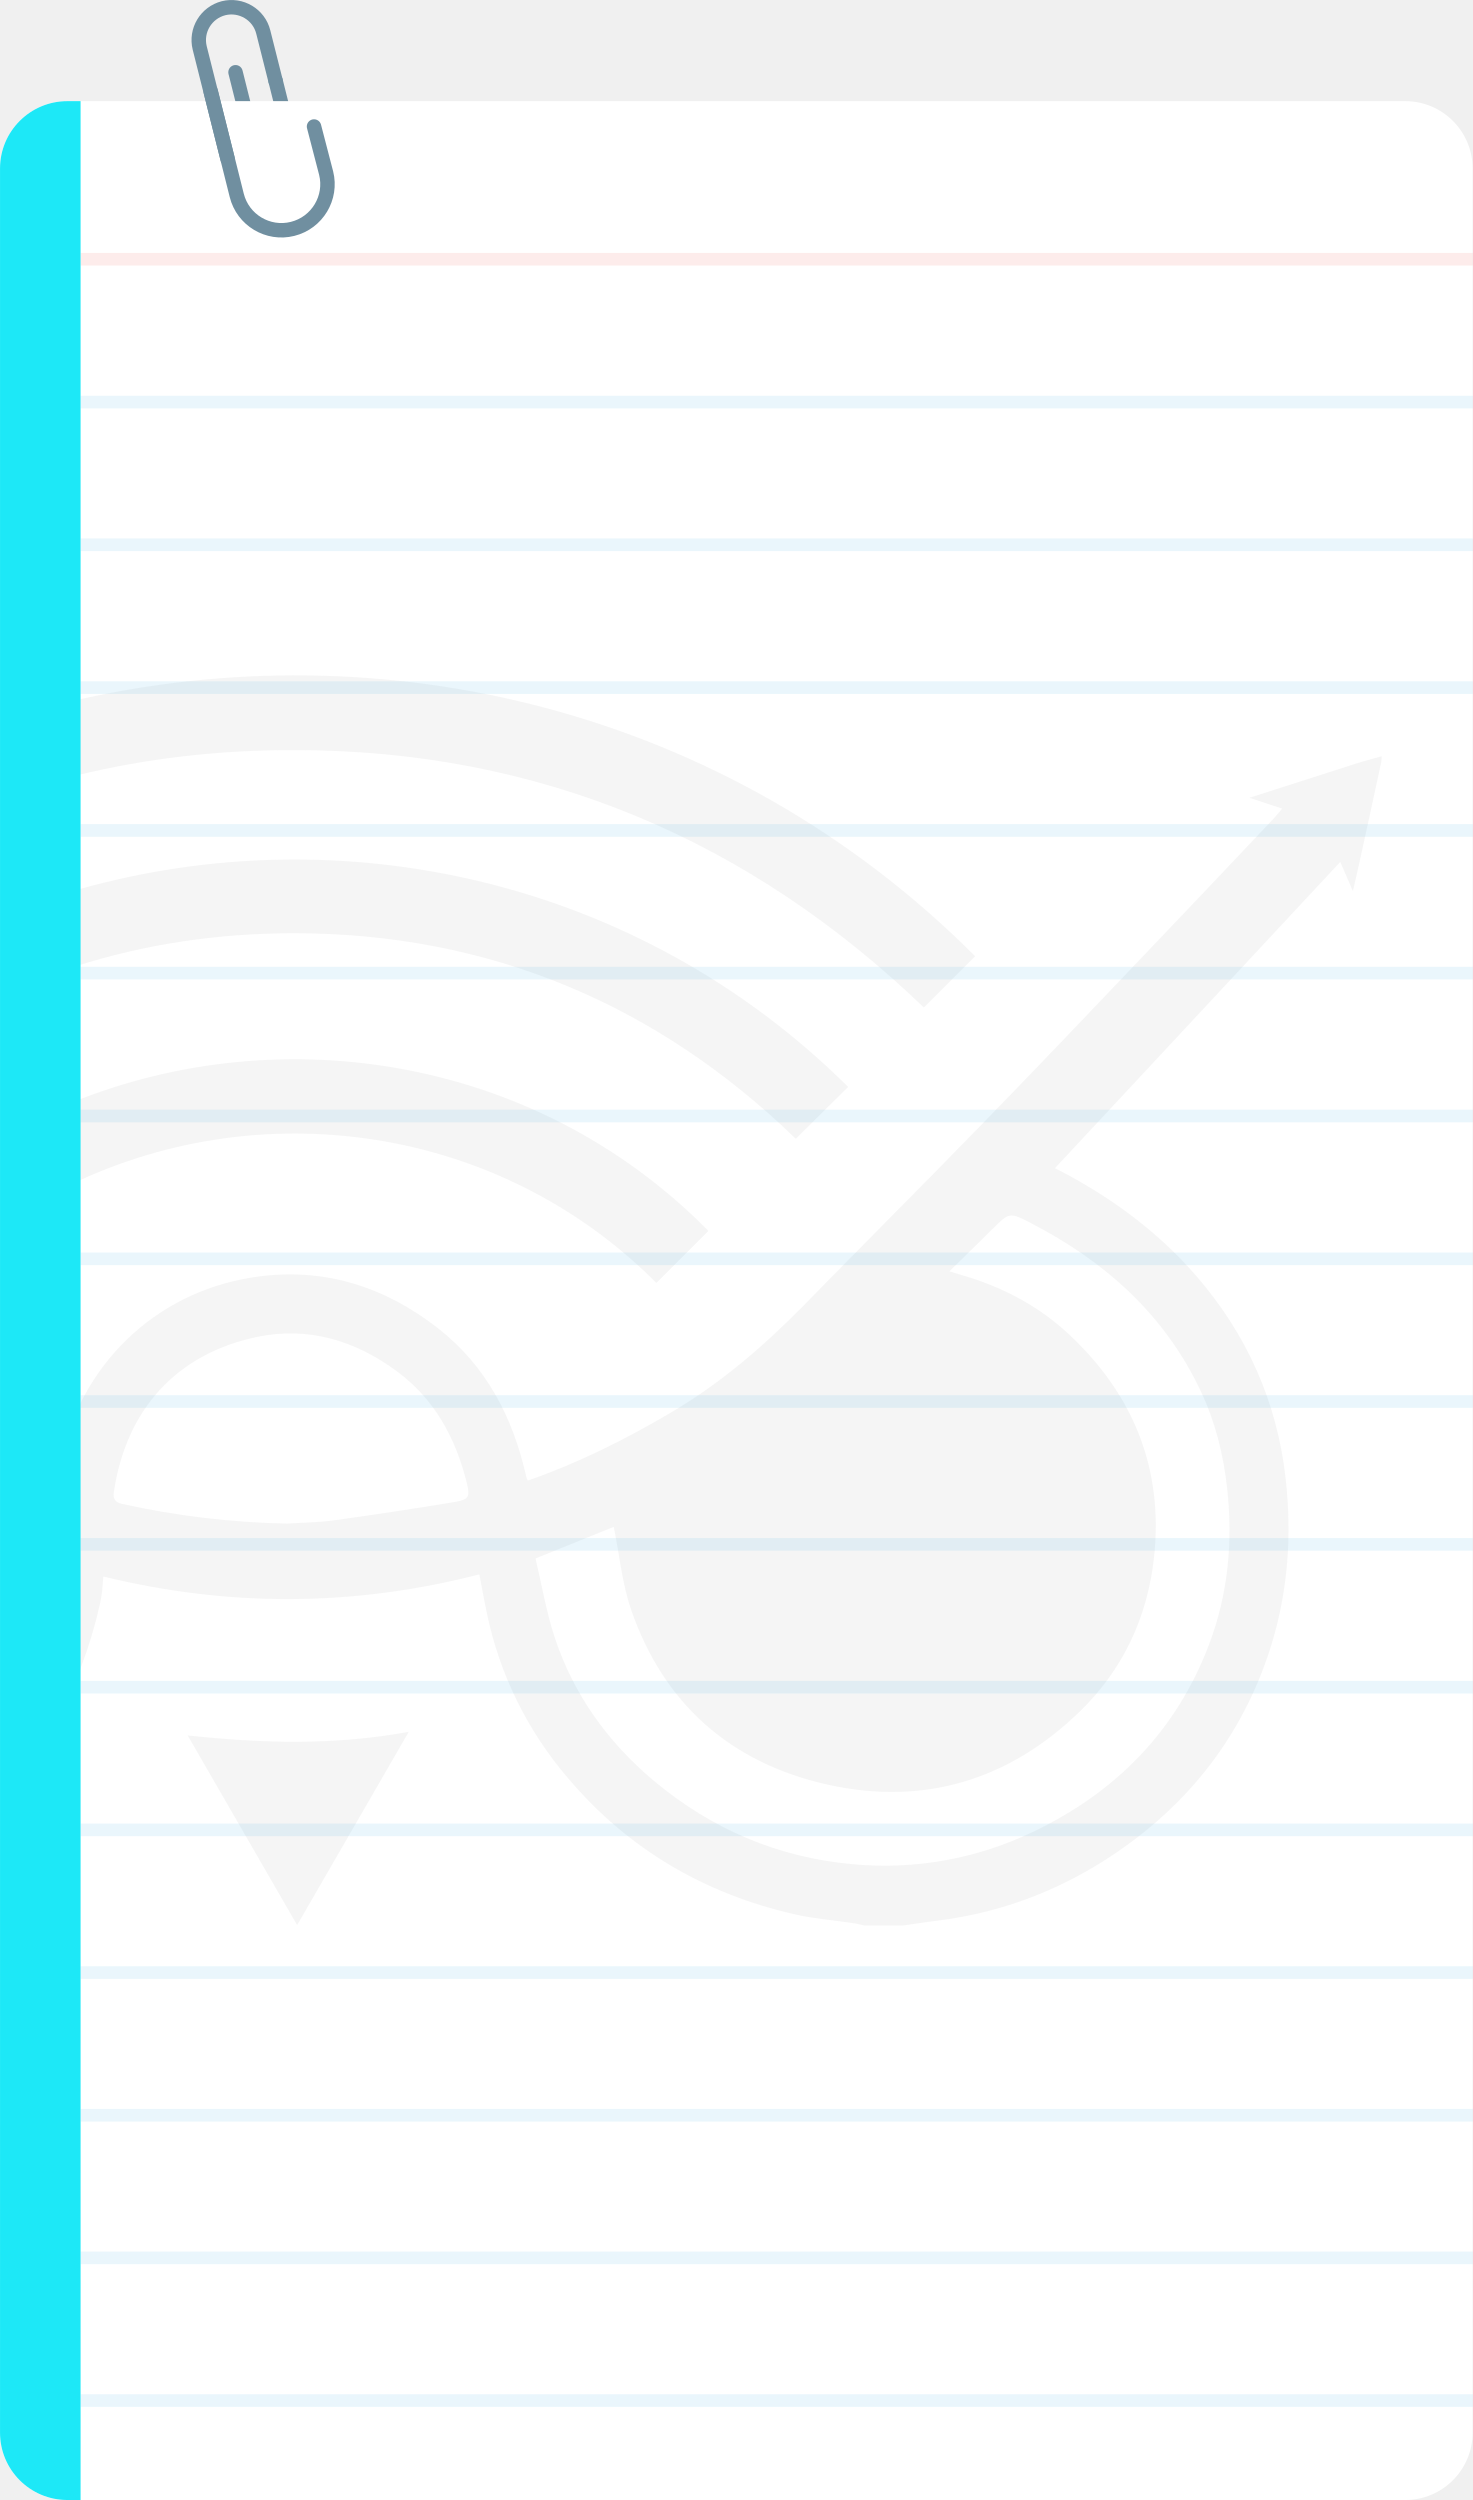
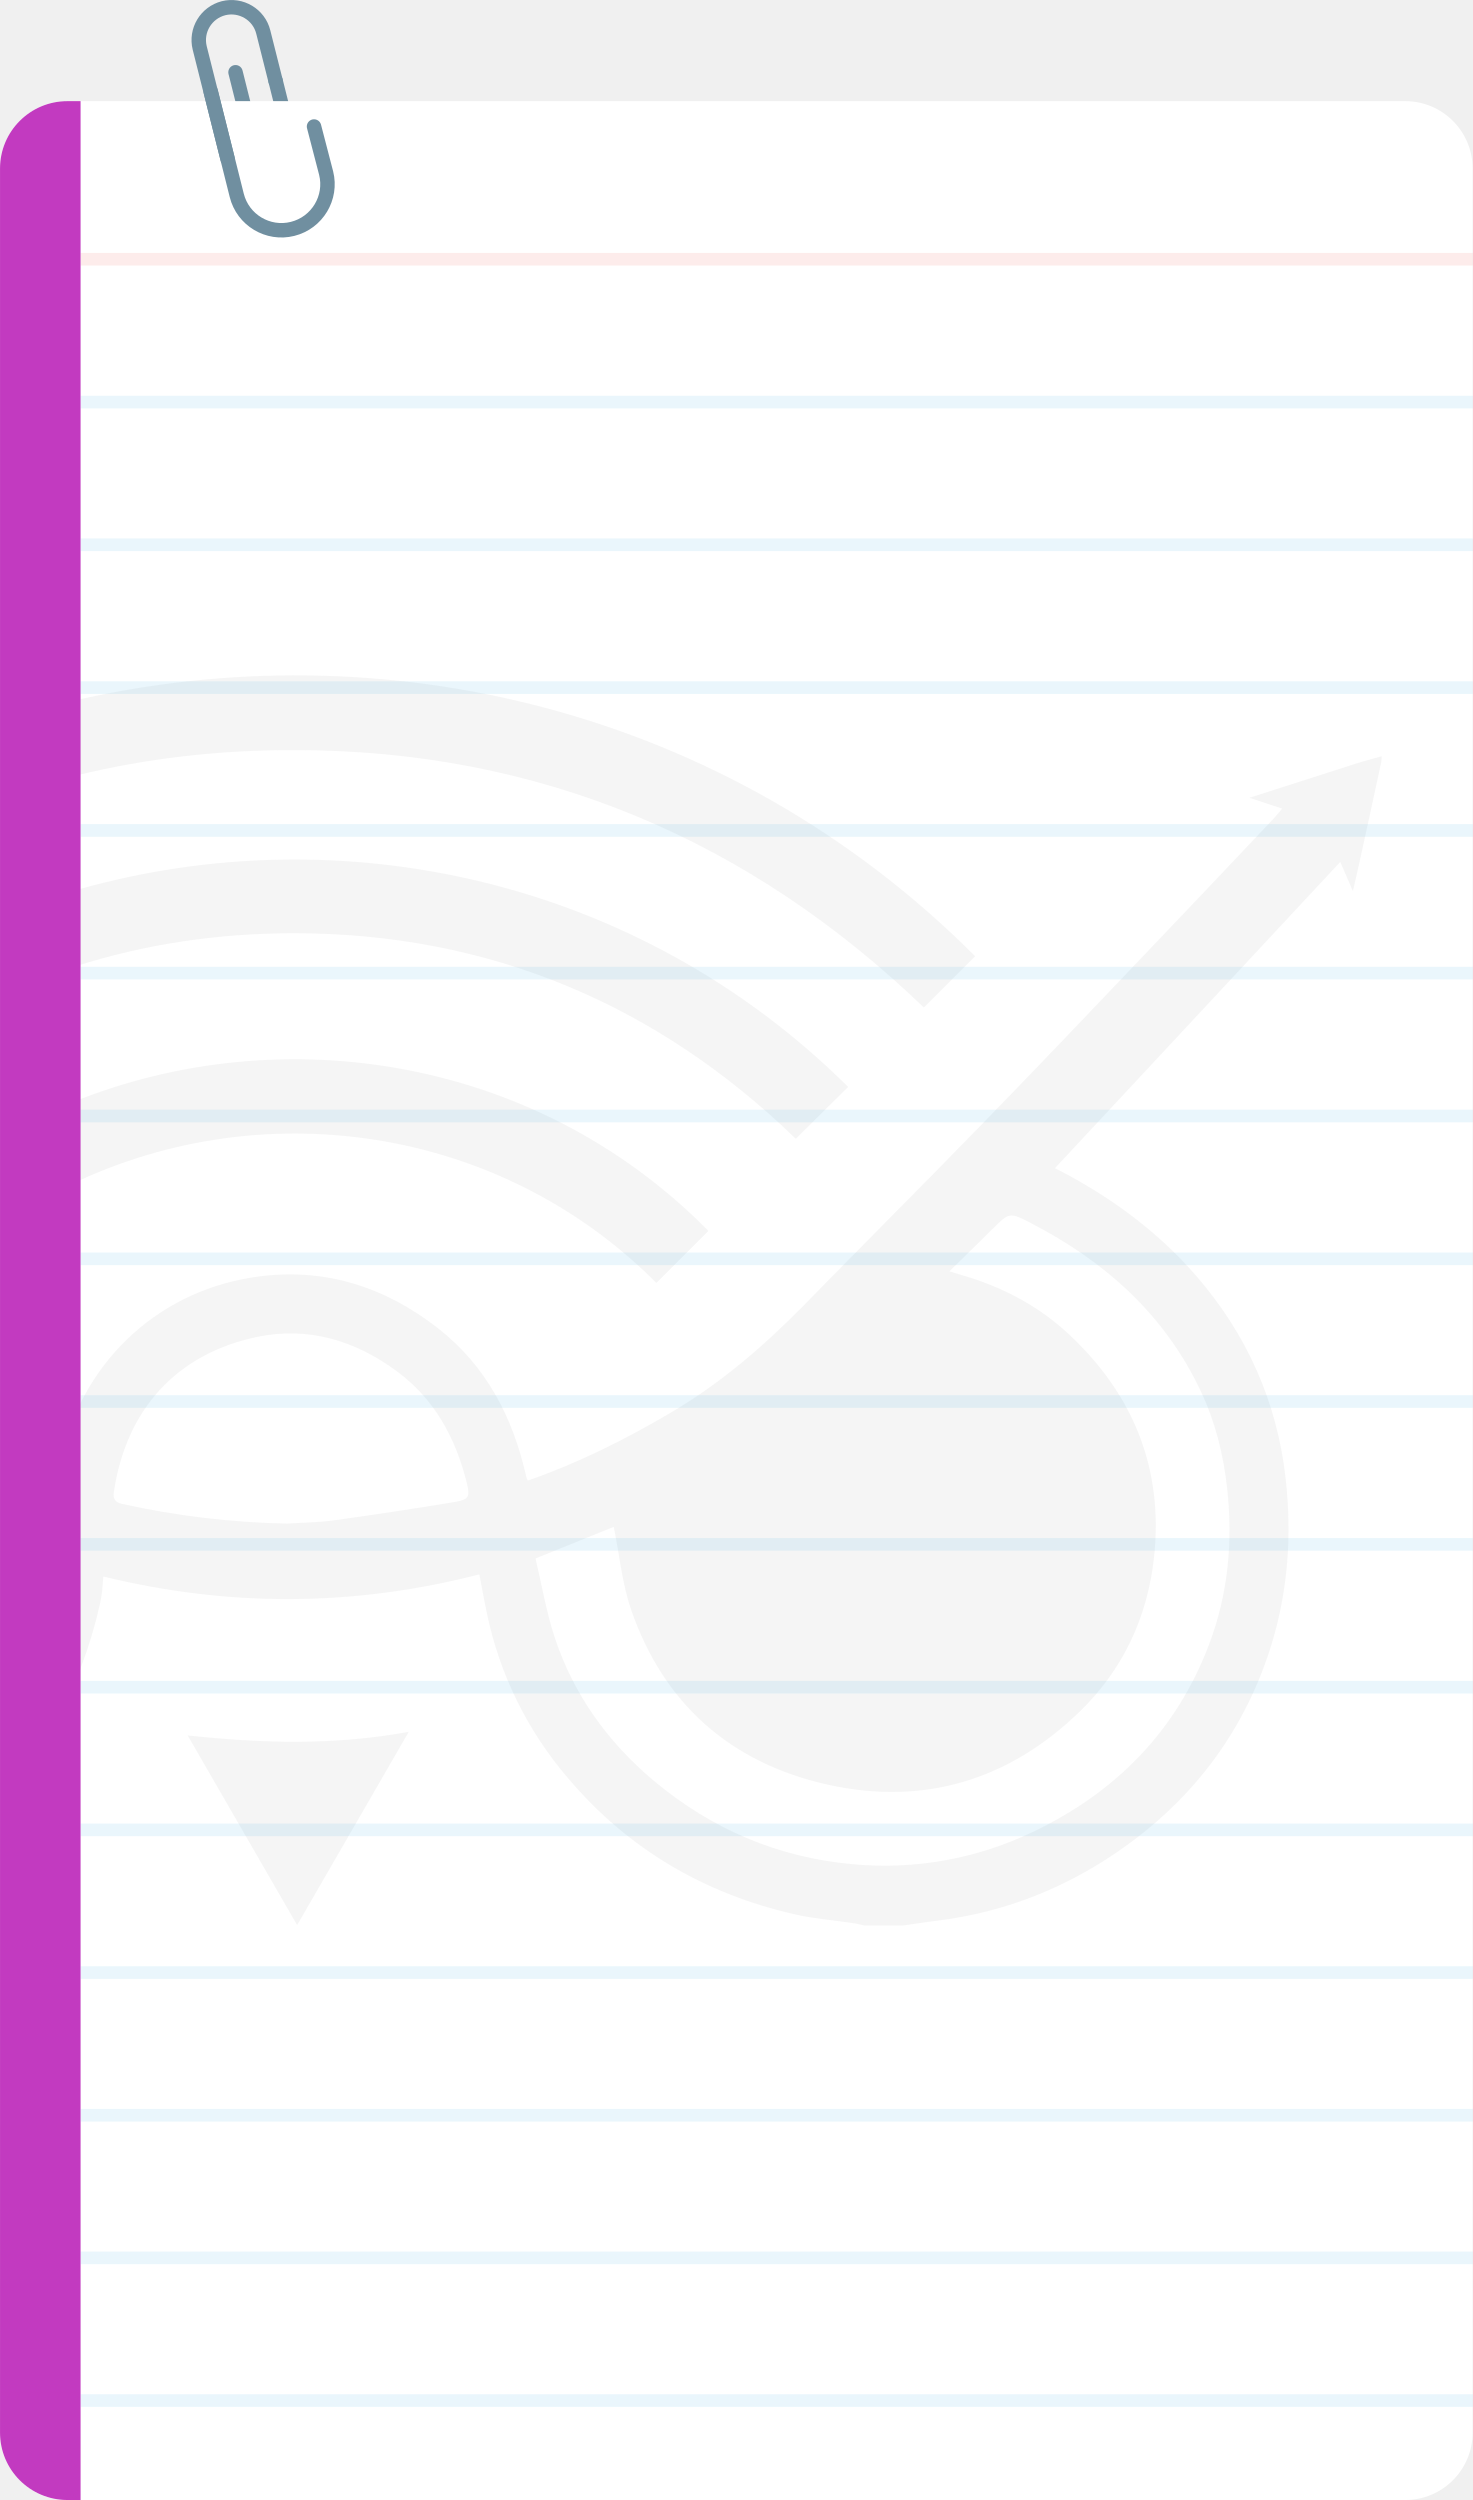
<svg xmlns="http://www.w3.org/2000/svg" preserveAspectRatio="none" version="1.1" id="Layer_1" x="0px" y="0px" viewBox="0 0 815.5 1384.3" style="enable-background:new 0 0 815.5 1384.3;" xml:space="preserve">
  <style type="text/css">
	.st0{fill:none;stroke:#708FA0;stroke-width:8;stroke-linecap:round;stroke-miterlimit:10;}
	.st1{fill:#FFFFFF;}
	.st2{opacity:5.000000e-02;}
	.st3{fill:#282828;}
	.st4{opacity:0.1;fill:none;stroke:#EF4230;stroke-width:7;stroke-miterlimit:10;enable-background:new    ;}
	.st5{opacity:0.1;fill:none;stroke:#26A6E0;stroke-width:7;stroke-miterlimit:10;enable-background:new    ;}
- 	.st6{fill:#1DE8F7;}
+ 	.st6{fill:#c23ac0;}
</style>
  <g id="Group_543" transform="translate(-111 -266.16)">
    <g id="Group_542">
      <g id="Group_303" transform="translate(2601.614 1431.667)">
        <line id="Line_103" class="st0" x1="-2338" y1="-1120.7" x2="-2329.8" y2="-1087.9" />
        <path id="Path_459" class="st0" d="M-2330.9-1092.1l1.9,7.8c1.4,5.4-1.9,10.9-7.4,12.3l0,0c-5.4,1.4-10.9-1.9-12.3-7.4l0,0     l-1.9-7.8l-9.6-38.3" />
        <path id="Rectangle_27" class="st1" d="M-2453.3-1109.5h740.8c20.6,0,37.3,16.7,37.3,37.3V181.5c0,20.6-16.7,37.3-37.3,37.3     h-740.8c-20.6,0-37.3-16.7-37.3-37.3v-1253.7C-2490.6-1092.8-2473.9-1109.5-2453.3-1109.5z" />
        <g>
          <g>
            <g>
              <g>
                <g id="Mask_Group_1" transform="translate(0 -40)">
                  <g id="Group_3" transform="translate(-3070.983 659.545)" class="st2">
                    <path class="st3" d="M1331.1-1362.2c-19.1,6.1-38.3,12.3-58.9,18.9l18.1,6c-1.9,2.3-3.1,3.8-4.4,5.2           c-24,25.4-48,50.8-72.2,76.1c-29.3,30.8-58.6,61.6-88.3,92.1c-33.1,34.1-66.8,67.7-100,101.7c-22.2,22.6-46,43.1-73.5,59.3           c-25.3,14.9-51.4,28-79.3,37.7c-0.3-0.6-0.6-1.3-0.8-2c-7.3-32.7-22-61.3-48.8-82.3c-30.3-23.7-64.8-34.3-103-28.2           c-54.4,8.6-95.5,49.1-106.4,102.8c-0.8,3.9-1.7,7.6-2.7,11.7c-1.6-0.5-3.2-1.1-4.8-1.7c1,38.2,2.9,76.4,4.5,114.6           c0.3,6.1,0.5,12.2,0.6,18.3c11-19.6,19.1-41.1,24.4-64.4c0.6-2.5,1-5.1,1.3-7.6s0.4-5,0.7-8.1           c69.7,17,138.7,16.7,208.2-1.2c1.4,7.1,2.6,14.2,4.1,21.2c7,34,22.6,65.6,45.2,91.9c33.2,39.1,75.3,63.7,125.1,75.1           c10.8,2.5,22,3.3,33,5c1.8,0.2,3.6,0.8,5.5,1.2h22c5.9-0.8,11.7-1.8,17.6-2.5c39.3-4.7,74.9-19.2,106.7-42.4           c38.8-28.3,65.7-65.5,79.7-111.6c8.9-29.6,11-59.7,7.6-90.5c-4.7-42.9-21.6-80.4-49.6-112.7           c-20.3-23.4-44.8-41.8-72.2-56.5c-2.1-1.1-4.1-2.1-6-3.1l158-169.6l7,16.2c1.3-5.8,2.3-10.1,3.3-14.5           c4.2-19,8.3-38,12.4-57c0.2-1,0.2-2.1,0.2-3.2C1340.6-1364.9,1335.8-1363.7,1331.1-1362.2z M832.3-953.4           c-22.3,3.7-44.7,7.1-67.1,10.2c-8.5,1.2-17.2,1.2-25.8,1.8c-30.7-0.6-61.2-4.2-91.4-10.9c-3.9-0.9-5.2-2.8-4.6-6.7           c6.9-45.6,34.6-76.4,79.4-85.8c28.4-5.9,54.4,2.1,77.4,19.1c20.9,15.5,32.6,37.1,38.7,62           C840.7-956.3,840-954.7,832.3-953.4z M1244.9-1015.5c8.3,17.3,12.9,35.6,15,54.8c3.2,29.5,0.5,58.3-10,86.1           c-18.2,48.1-51.7,82.1-98,104.1c-30.9,14.8-65.3,20.9-99.4,17.7c-41.3-3.7-78.1-19.4-110.1-46.2           c-25.6-21.5-44.4-47.7-54.9-79.4c-4.7-14.3-7.2-29.3-10.6-43.7l43.3-17.5c3.2,15.3,4.6,31.4,9.7,46.1           c18.1,52.1,55.1,84.6,108.6,96.6c53.3,11.9,100.5-2.4,139.6-40.3c24-23.2,37.7-52.3,41.3-85.8c5.2-49-11.5-89.8-47-123.1           c-17.1-16-37.6-26.7-60.2-33.1c-1.6-0.5-3.2-1-6.1-1.9c8.3-8.1,15.9-15.6,23.5-23.1c9.6-9.6,9.7-9.8,21.6-3.6           C1192-1086.7,1224.9-1057.5,1244.9-1015.5z" />
                    <path class="st3" d="M619.7-1396.7c1.4,13.6,2.4,27.3,3.1,41c38.4-9.4,78.6-14.1,120.7-14c135.7,0,251.9,49.7,348.4,142.5           l28.4-28.4C982.2-1393.8,791.1-1436.9,619.7-1396.7z" />
                    <path class="st3" d="M623.6-1292.5c-0.2,9.9-0.5,19.8-1,29.6c-0.2,4.3-0.4,8.7-0.7,13c38.1-12.2,78.5-18.4,121.3-18.4           c107.9,0,201,39.3,277.8,113.8l29-28.7C933.4-1298.9,768.8-1333.6,623.6-1292.5z" />
                    <path class="st3" d="M614.7-1172.3c-1.7,14-3.5,27.9-4.8,42c-0.2,2.1-0.4,4.2-0.5,6.3c106.7-57,244.2-41.3,334.4,49.3           l28.8-28.8C875.4-1202.1,730.9-1222,614.7-1172.3z" />
                    <path id="Path_10" class="st3" d="M744.9-719.1l-60.6-105c41.1,4.4,81,5.6,122.4-2L744.9-719.1z" />
                  </g>
                </g>
              </g>
            </g>
          </g>
        </g>
        <g id="Group_301" transform="translate(-2425.028 -1021.965)">
          <line id="Line_104" class="st4" x1="-21" y1="0" x2="749.9" y2="0" />
          <line id="Line_105" class="st5" x1="-21" y1="79.1" x2="749.9" y2="79.1" />
          <line id="Line_106" class="st5" x1="-21" y1="158.1" x2="749.9" y2="158.1" />
          <line id="Line_107" class="st5" x1="-21" y1="237.2" x2="749.9" y2="237.2" />
          <line id="Line_108" class="st5" x1="-21" y1="316.3" x2="749.9" y2="316.3" />
          <line id="Line_109" class="st5" x1="-21" y1="395.3" x2="749.9" y2="395.3" />
          <line id="Line_110" class="st5" x1="-21" y1="474.4" x2="749.9" y2="474.4" />
          <line id="Line_111" class="st5" x1="-21" y1="553.5" x2="749.9" y2="553.5" />
          <line id="Line_112" class="st5" x1="-21" y1="632.5" x2="749.9" y2="632.5" />
          <line id="Line_113" class="st5" x1="-21" y1="711.6" x2="749.9" y2="711.6" />
          <line id="Line_114" class="st5" x1="-21" y1="790.7" x2="749.9" y2="790.7" />
          <line id="Line_124" class="st5" x1="-21" y1="1027.7" x2="749.9" y2="1027.7" />
          <line id="Line_115" class="st5" x1="-21" y1="869.7" x2="749.9" y2="869.7" />
          <line id="Line_123" class="st5" x1="-21" y1="1106.7" x2="749.9" y2="1106.7" />
          <line id="Line_121" class="st5" x1="-21" y1="948.7" x2="749.9" y2="948.7" />
          <line id="Line_122" class="st5" x1="-21" y1="1185.7" x2="749.9" y2="1185.7" />
        </g>
        <g id="Group_302" transform="translate(-2359.531 -1161.46)">
          <path id="Path_461" class="st0" d="M-5.1,83.8l-15.4-61.3C-22.9,12.8-17,3-7.3,0.5l0,0l0,0c9.7-2.4,19.6,3.5,22,13.2l0,0l6.8,27      " />
          <path id="Path_462" class="st0" d="M-14.4,46.6L0,104.1c3.4,13.7,17.3,22,30.9,18.6l0,0c13.7-3.4,22-17.3,18.6-30.9L42.8,66" />
        </g>
        <path id="Rectangle_28" class="st6" d="M-2453.3-1109.5h7.3l0,0V218.8l0,0h-7.3c-20.6,0-37.3-16.7-37.3-37.3l0,0v-1253.7     C-2490.6-1092.8-2473.9-1109.5-2453.3-1109.5z" />
      </g>
    </g>
  </g>
</svg>
